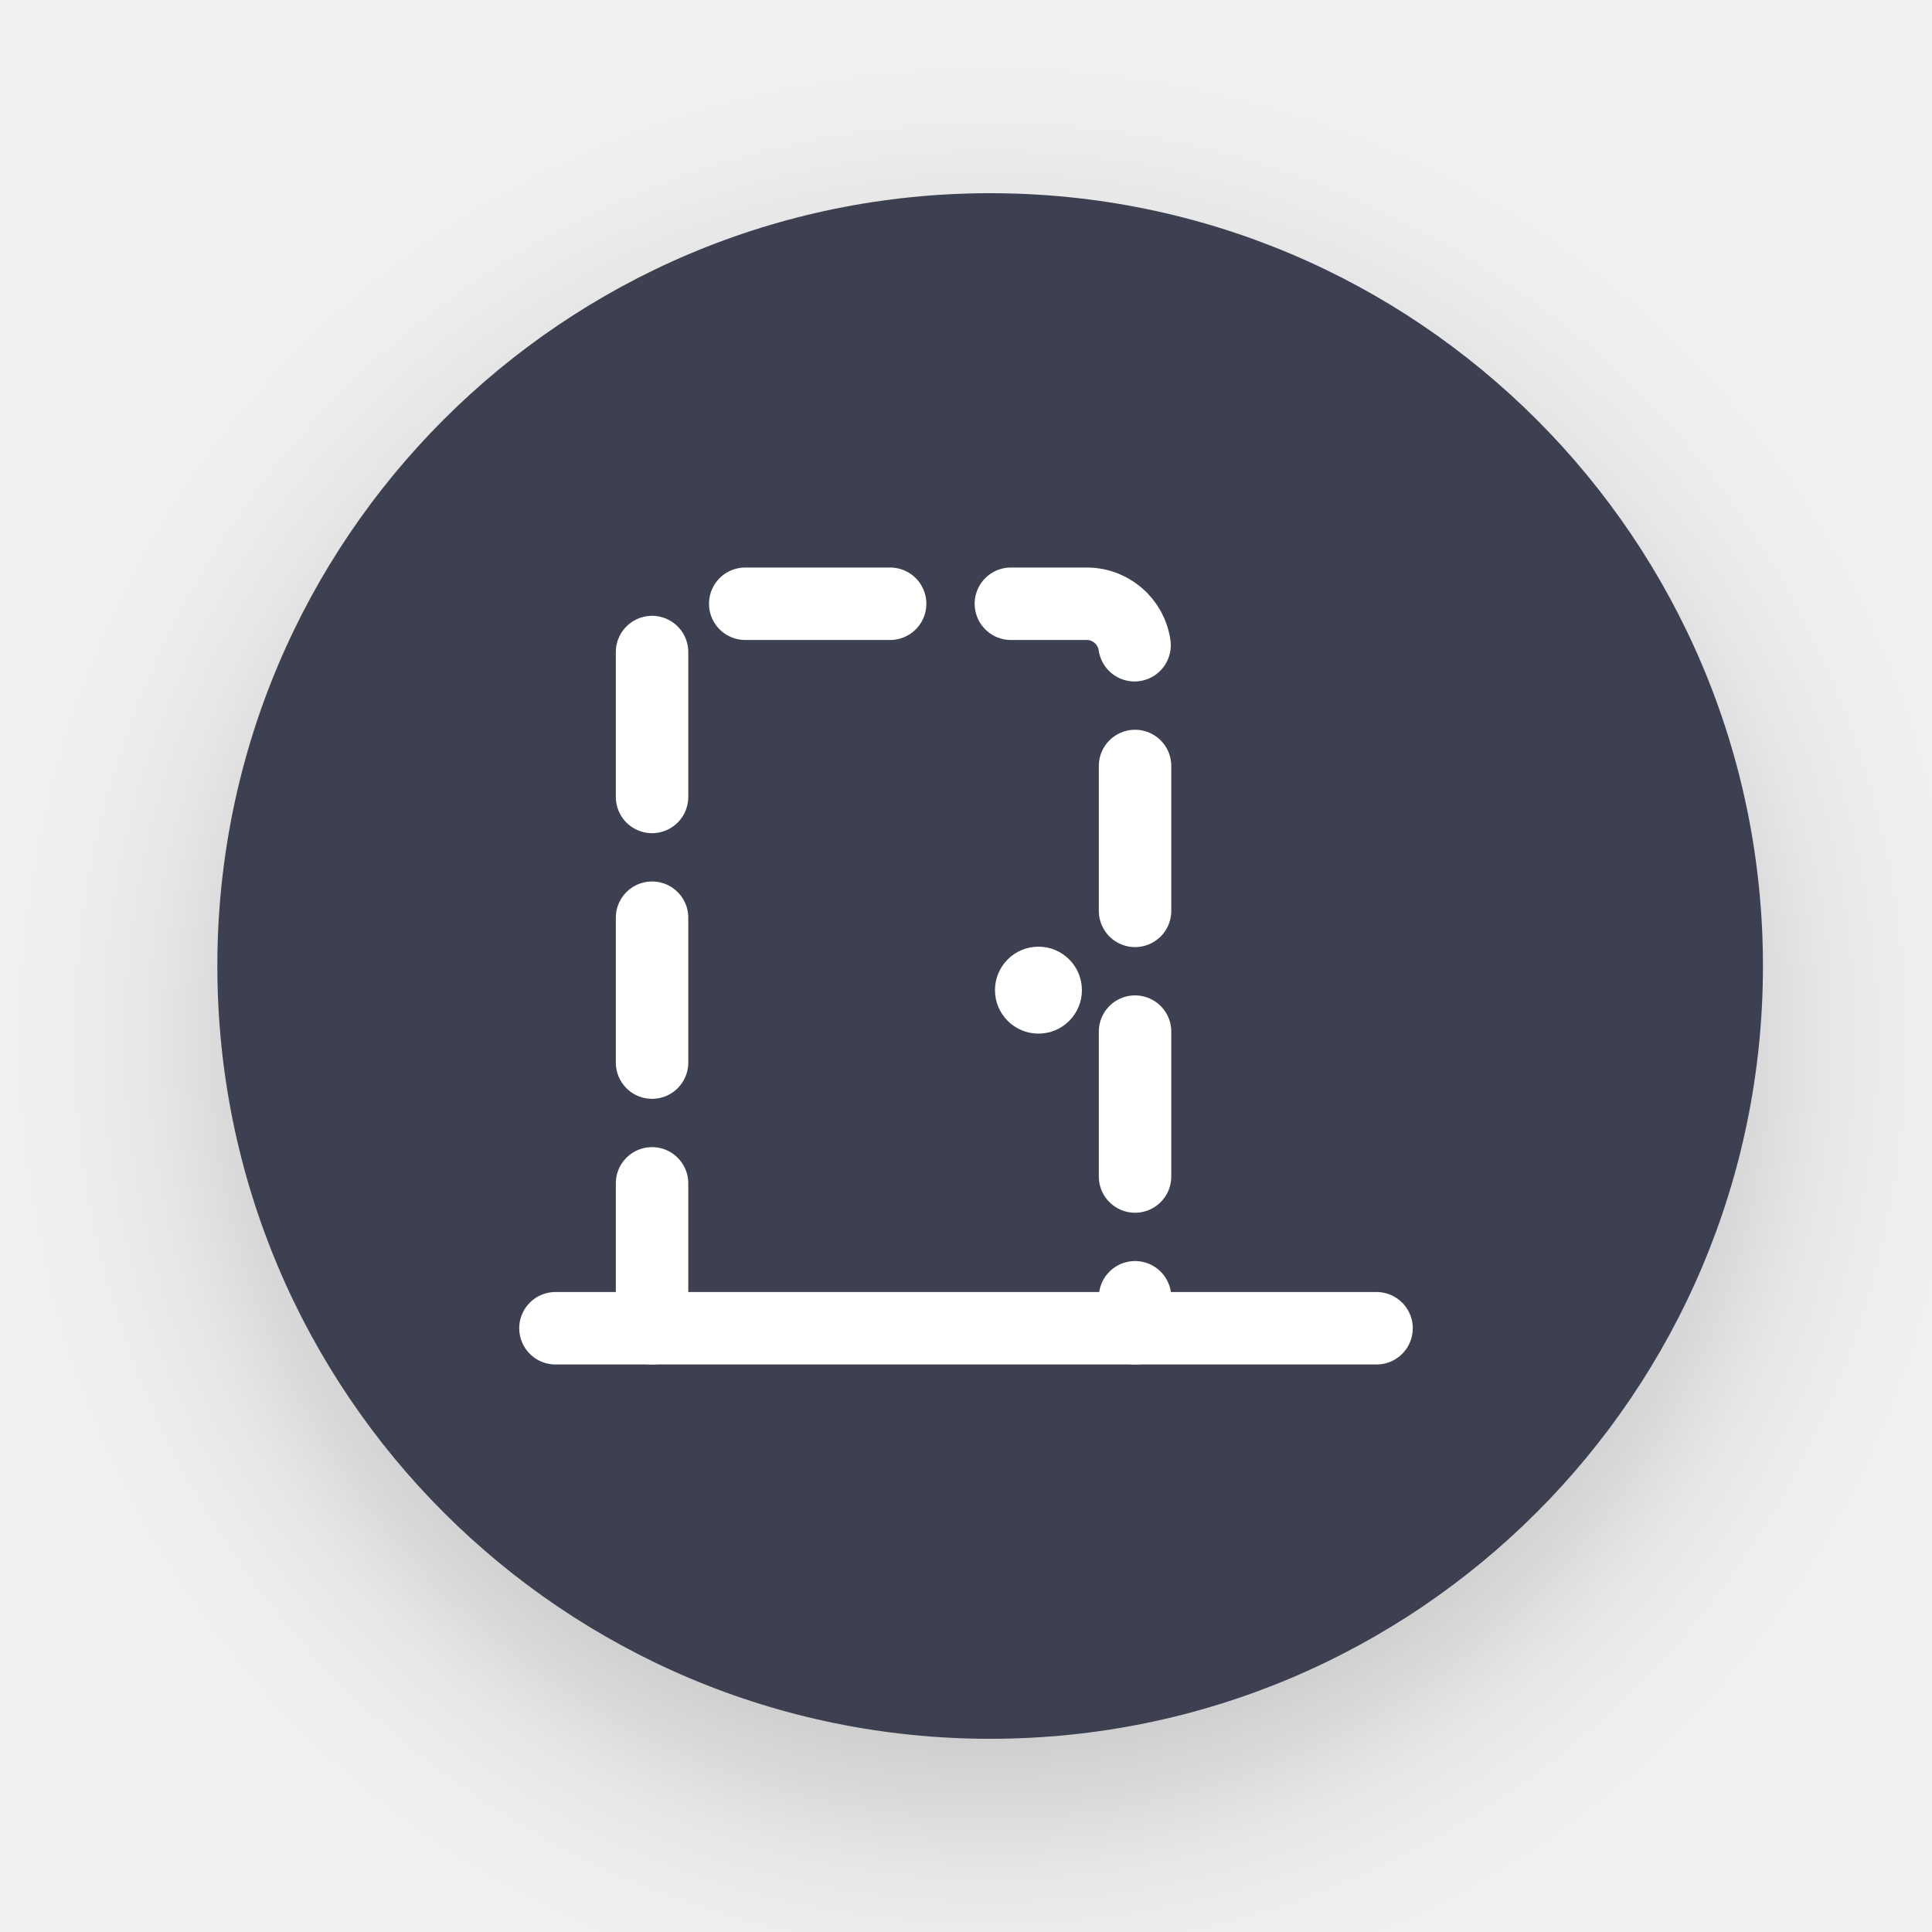
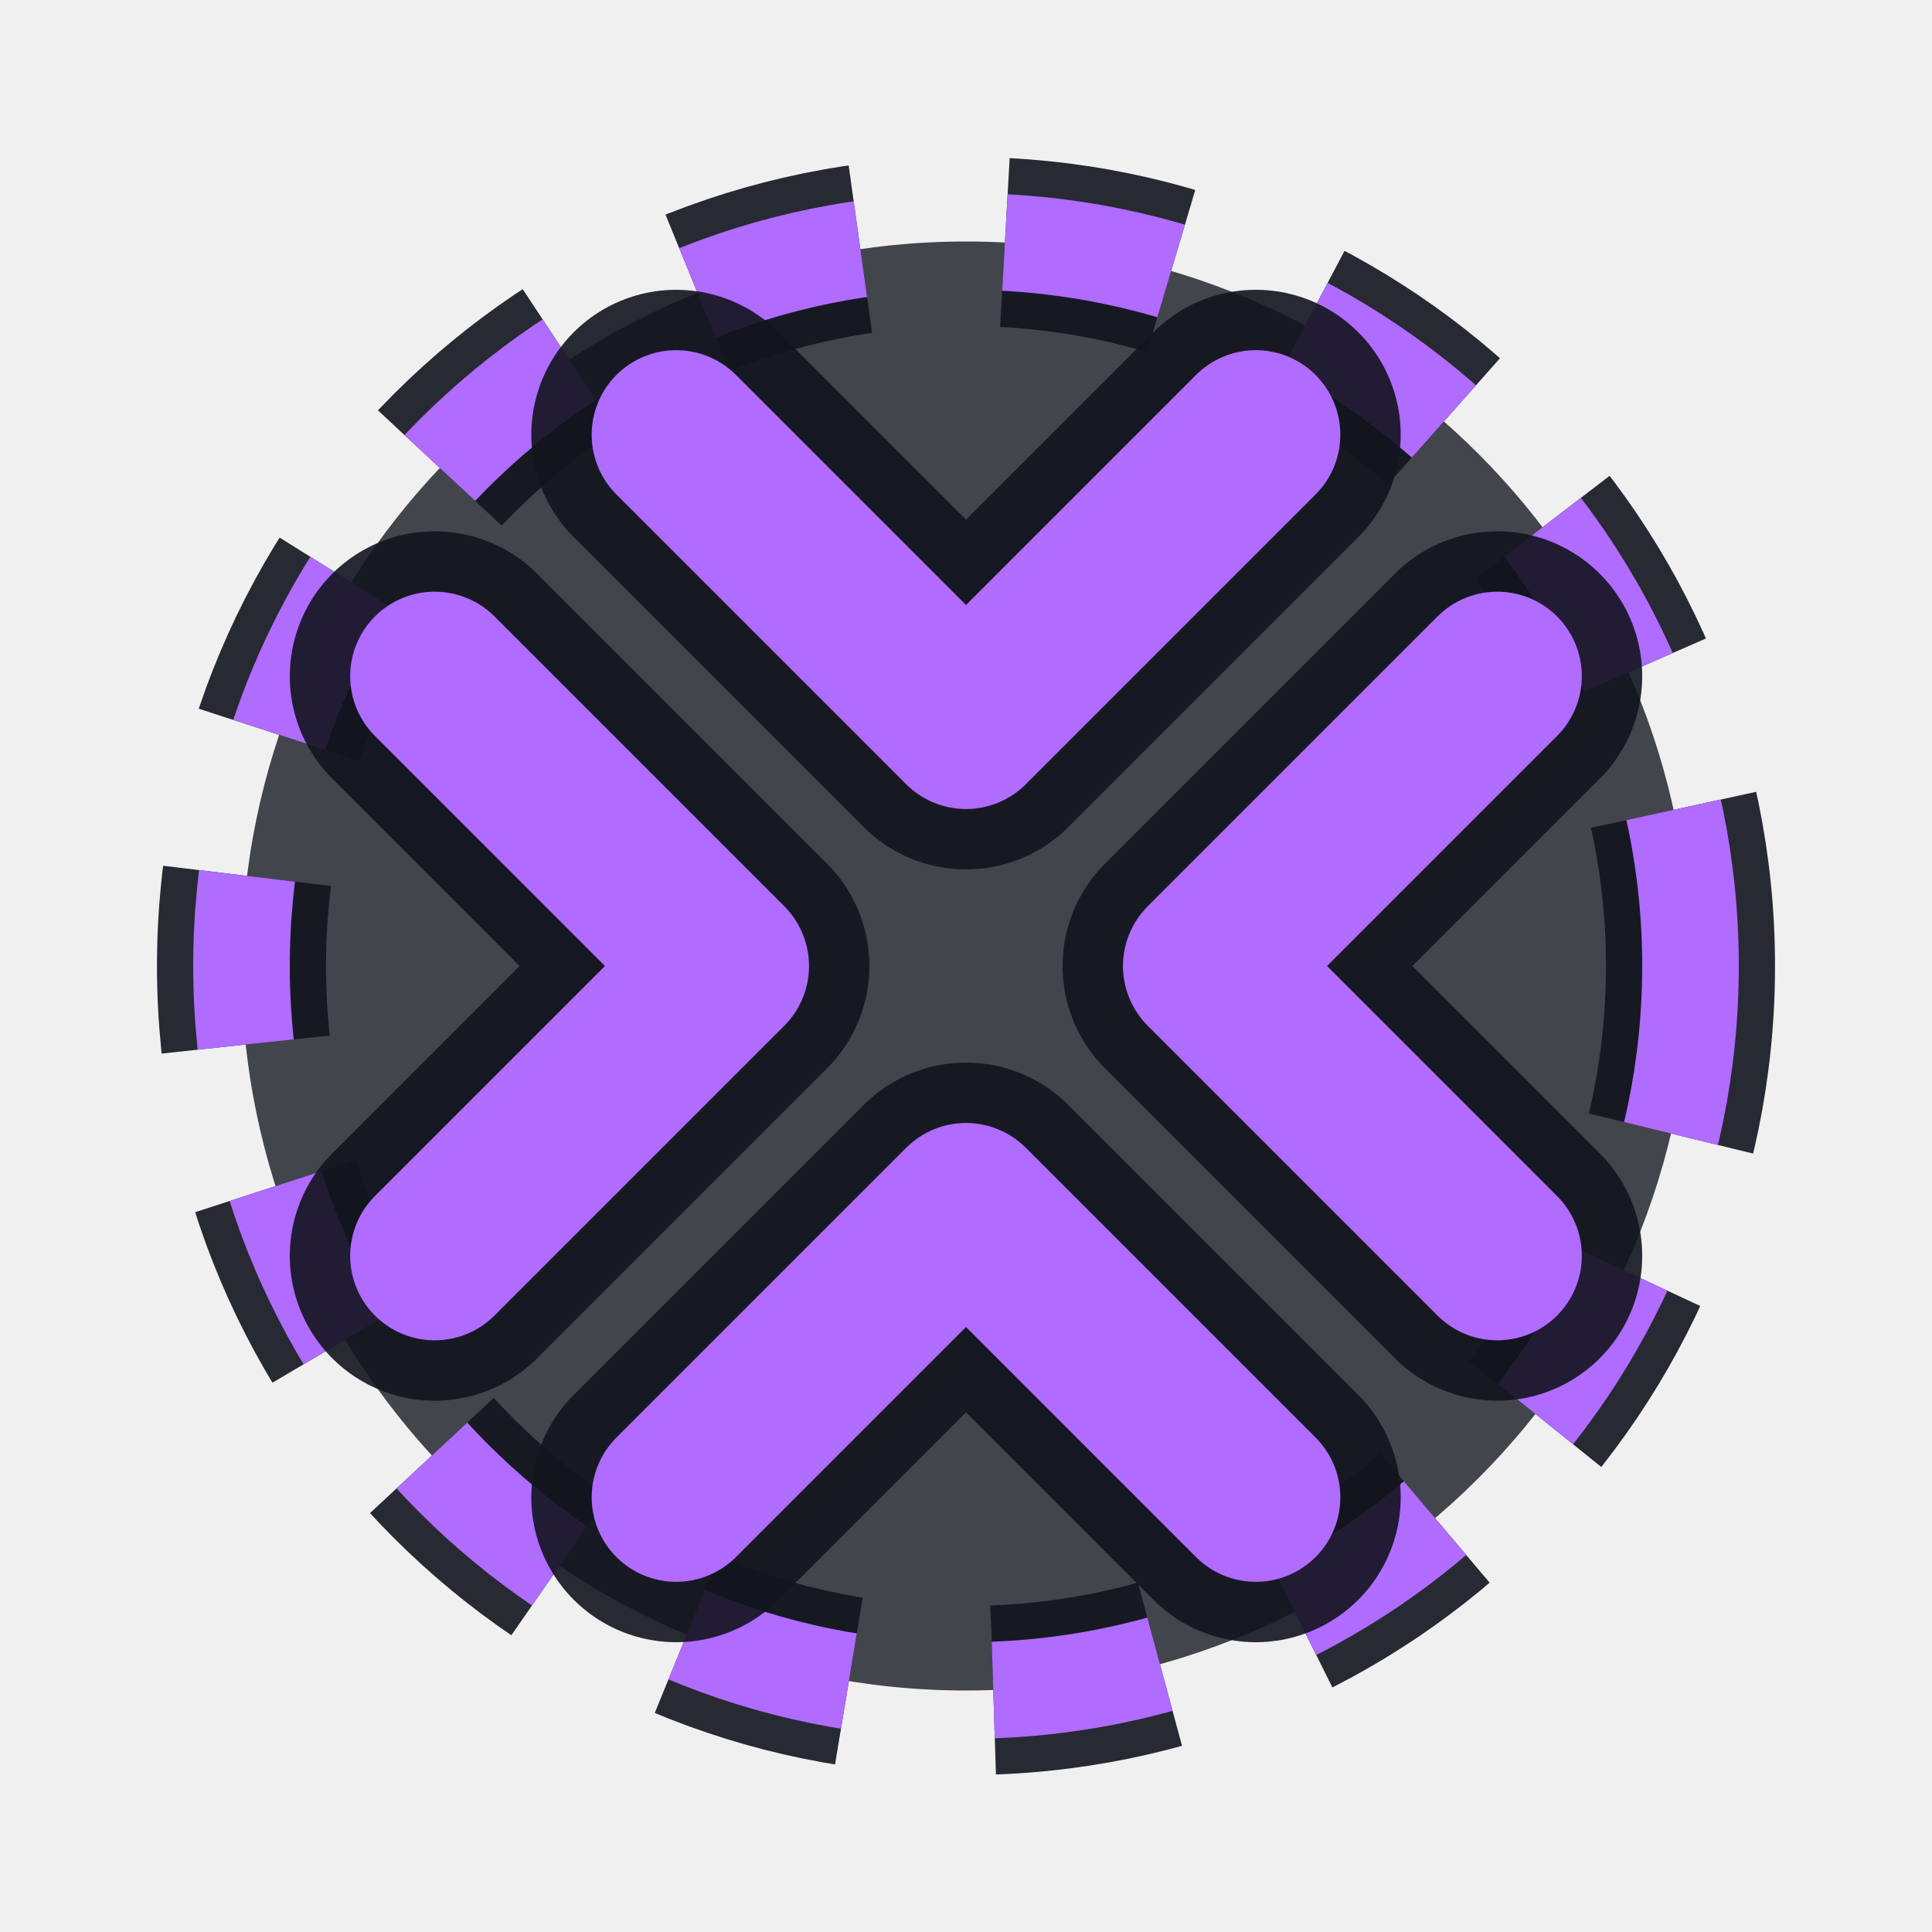
- <svg xmlns="http://www.w3.org/2000/svg" width="80" height="80">
-   <defs>
-     <filter id="sc" width="142.2%" height="142.2%" x="-21.1%" y="-16.4%" filterUnits="objectBoundingBox">
-       <feOffset dy="3" in="SourceAlpha" result="o1" />
-       <feGaussianBlur in="o1" stdDeviation="4" result="b1" />
-       <feColorMatrix in="b1" values="0 0 0 0 0 0 0 0 0 0 0 0 0 0 0 0 0 0 0.18 0" />
-     </filter>
-   </defs>
-   <g fill="none" fill-rule="evenodd">
-     <rect width="64" height="64" x="9" y="8" rx="32" fill="#000" filter="url(#sc)" />
-     <rect width="64" height="64" x="9" y="8" rx="32" fill="#3D4051" />
-     <g stroke="#FFF" stroke-width="3" stroke-linecap="round" stroke-linejoin="round">
-       <path d="M27 55V27a2 2 0 0 1 2-2h16a2 2 0 0 1 2 2v28" stroke-dasharray="6 5" />
-       <path d="M23 55h34" />
-       <circle cx="43" cy="41" r="1.8" fill="#FFF" stroke="none" />
-     </g>
+ <svg xmlns="http://www.w3.org/2000/svg" width="80" height="80" viewBox="0 0 80 80">
+   <circle cx="40" cy="40" r="30" fill="#12151E" fill-opacity=".78" />
+   <circle cx="40" cy="40" r="30" fill="none" stroke="#12151E" stroke-opacity=".9" stroke-width="7" stroke-dasharray="7 6" />
+   <circle cx="40" cy="40" r="30" fill="none" stroke="#b06bff" stroke-width="4" stroke-dasharray="7 6" />
+   <g fill="none" stroke="#12151E" stroke-opacity=".9" stroke-width="12" stroke-linecap="round" stroke-linejoin="round">
+     <path d="M28 18 L40 30 L52 18" />
+     <path d="M28 18 L40 30 L52 18" transform="rotate(90 40 40)" />
+     <path d="M28 18 L40 30 L52 18" transform="rotate(180 40 40)" />
+     <path d="M28 18 L40 30 L52 18" transform="rotate(270 40 40)" />
+   </g>
+   <g fill="none" stroke="#b06bff" stroke-width="7" stroke-linecap="round" stroke-linejoin="round">
+     <path d="M28 18 L40 30 L52 18" />
+     <path d="M28 18 L40 30 L52 18" transform="rotate(90 40 40)" />
+     <path d="M28 18 L40 30 L52 18" transform="rotate(180 40 40)" />
+     <path d="M28 18 L40 30 L52 18" transform="rotate(270 40 40)" />
  </g>
</svg>
